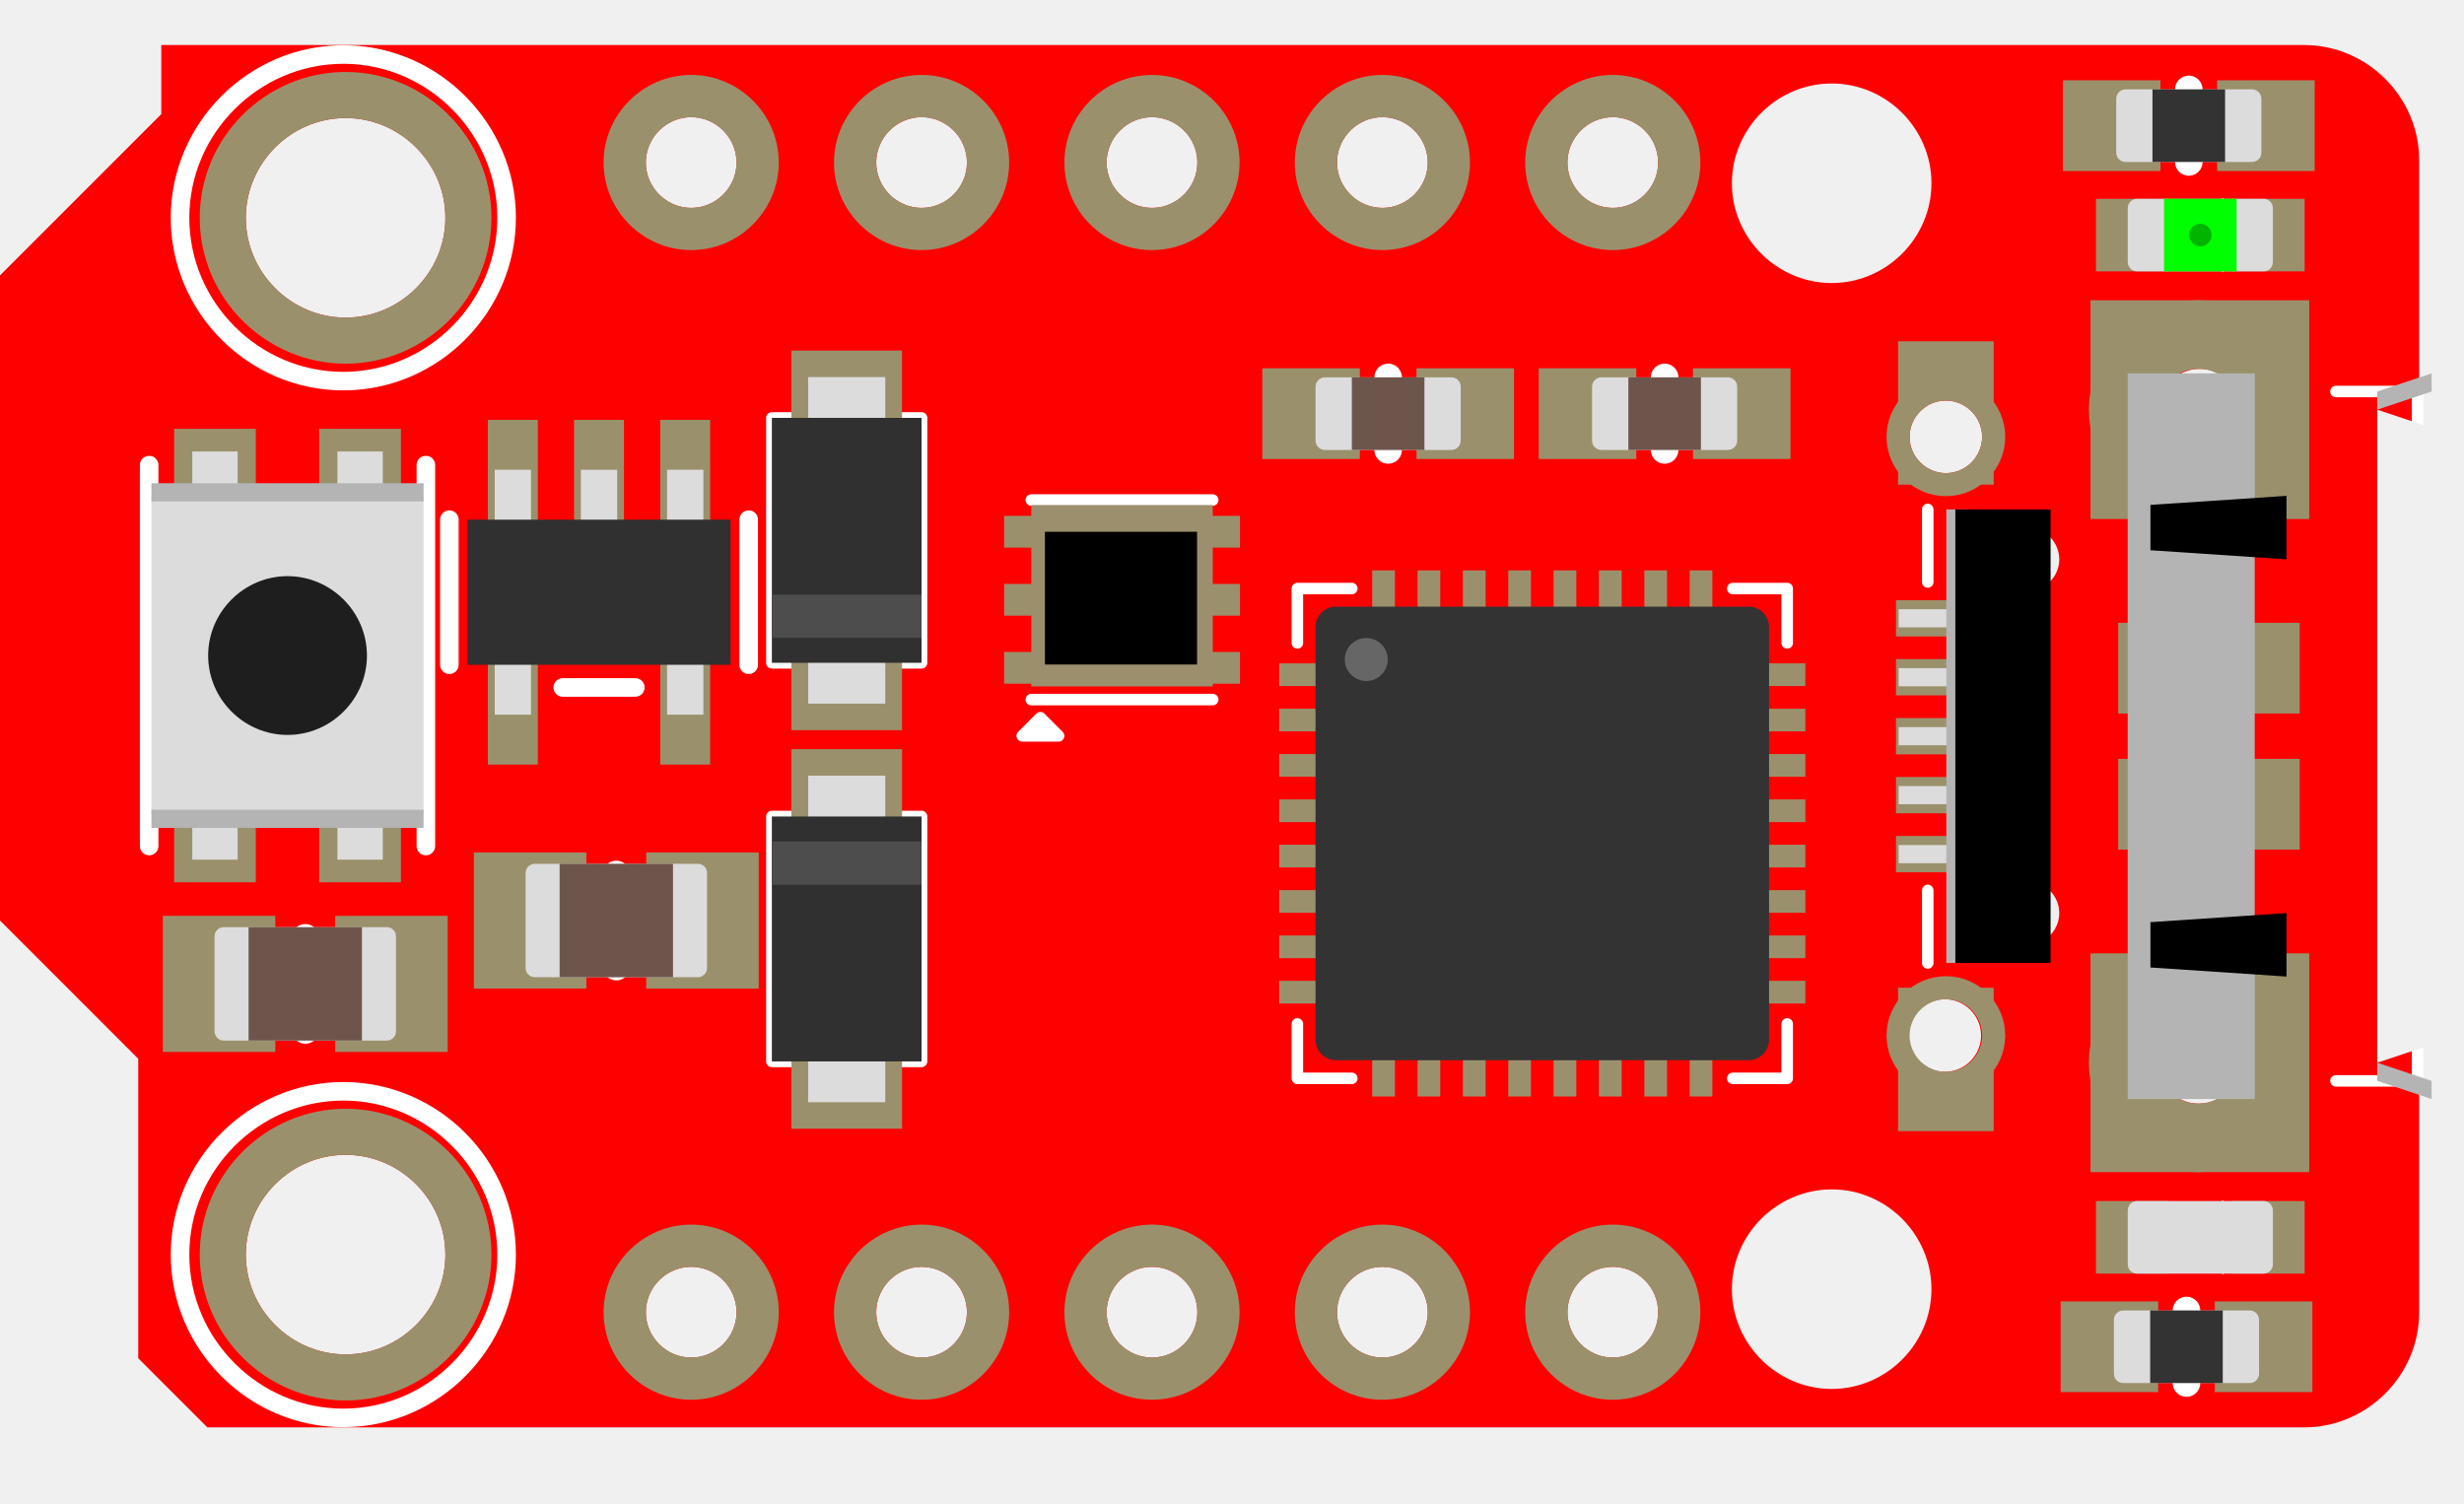
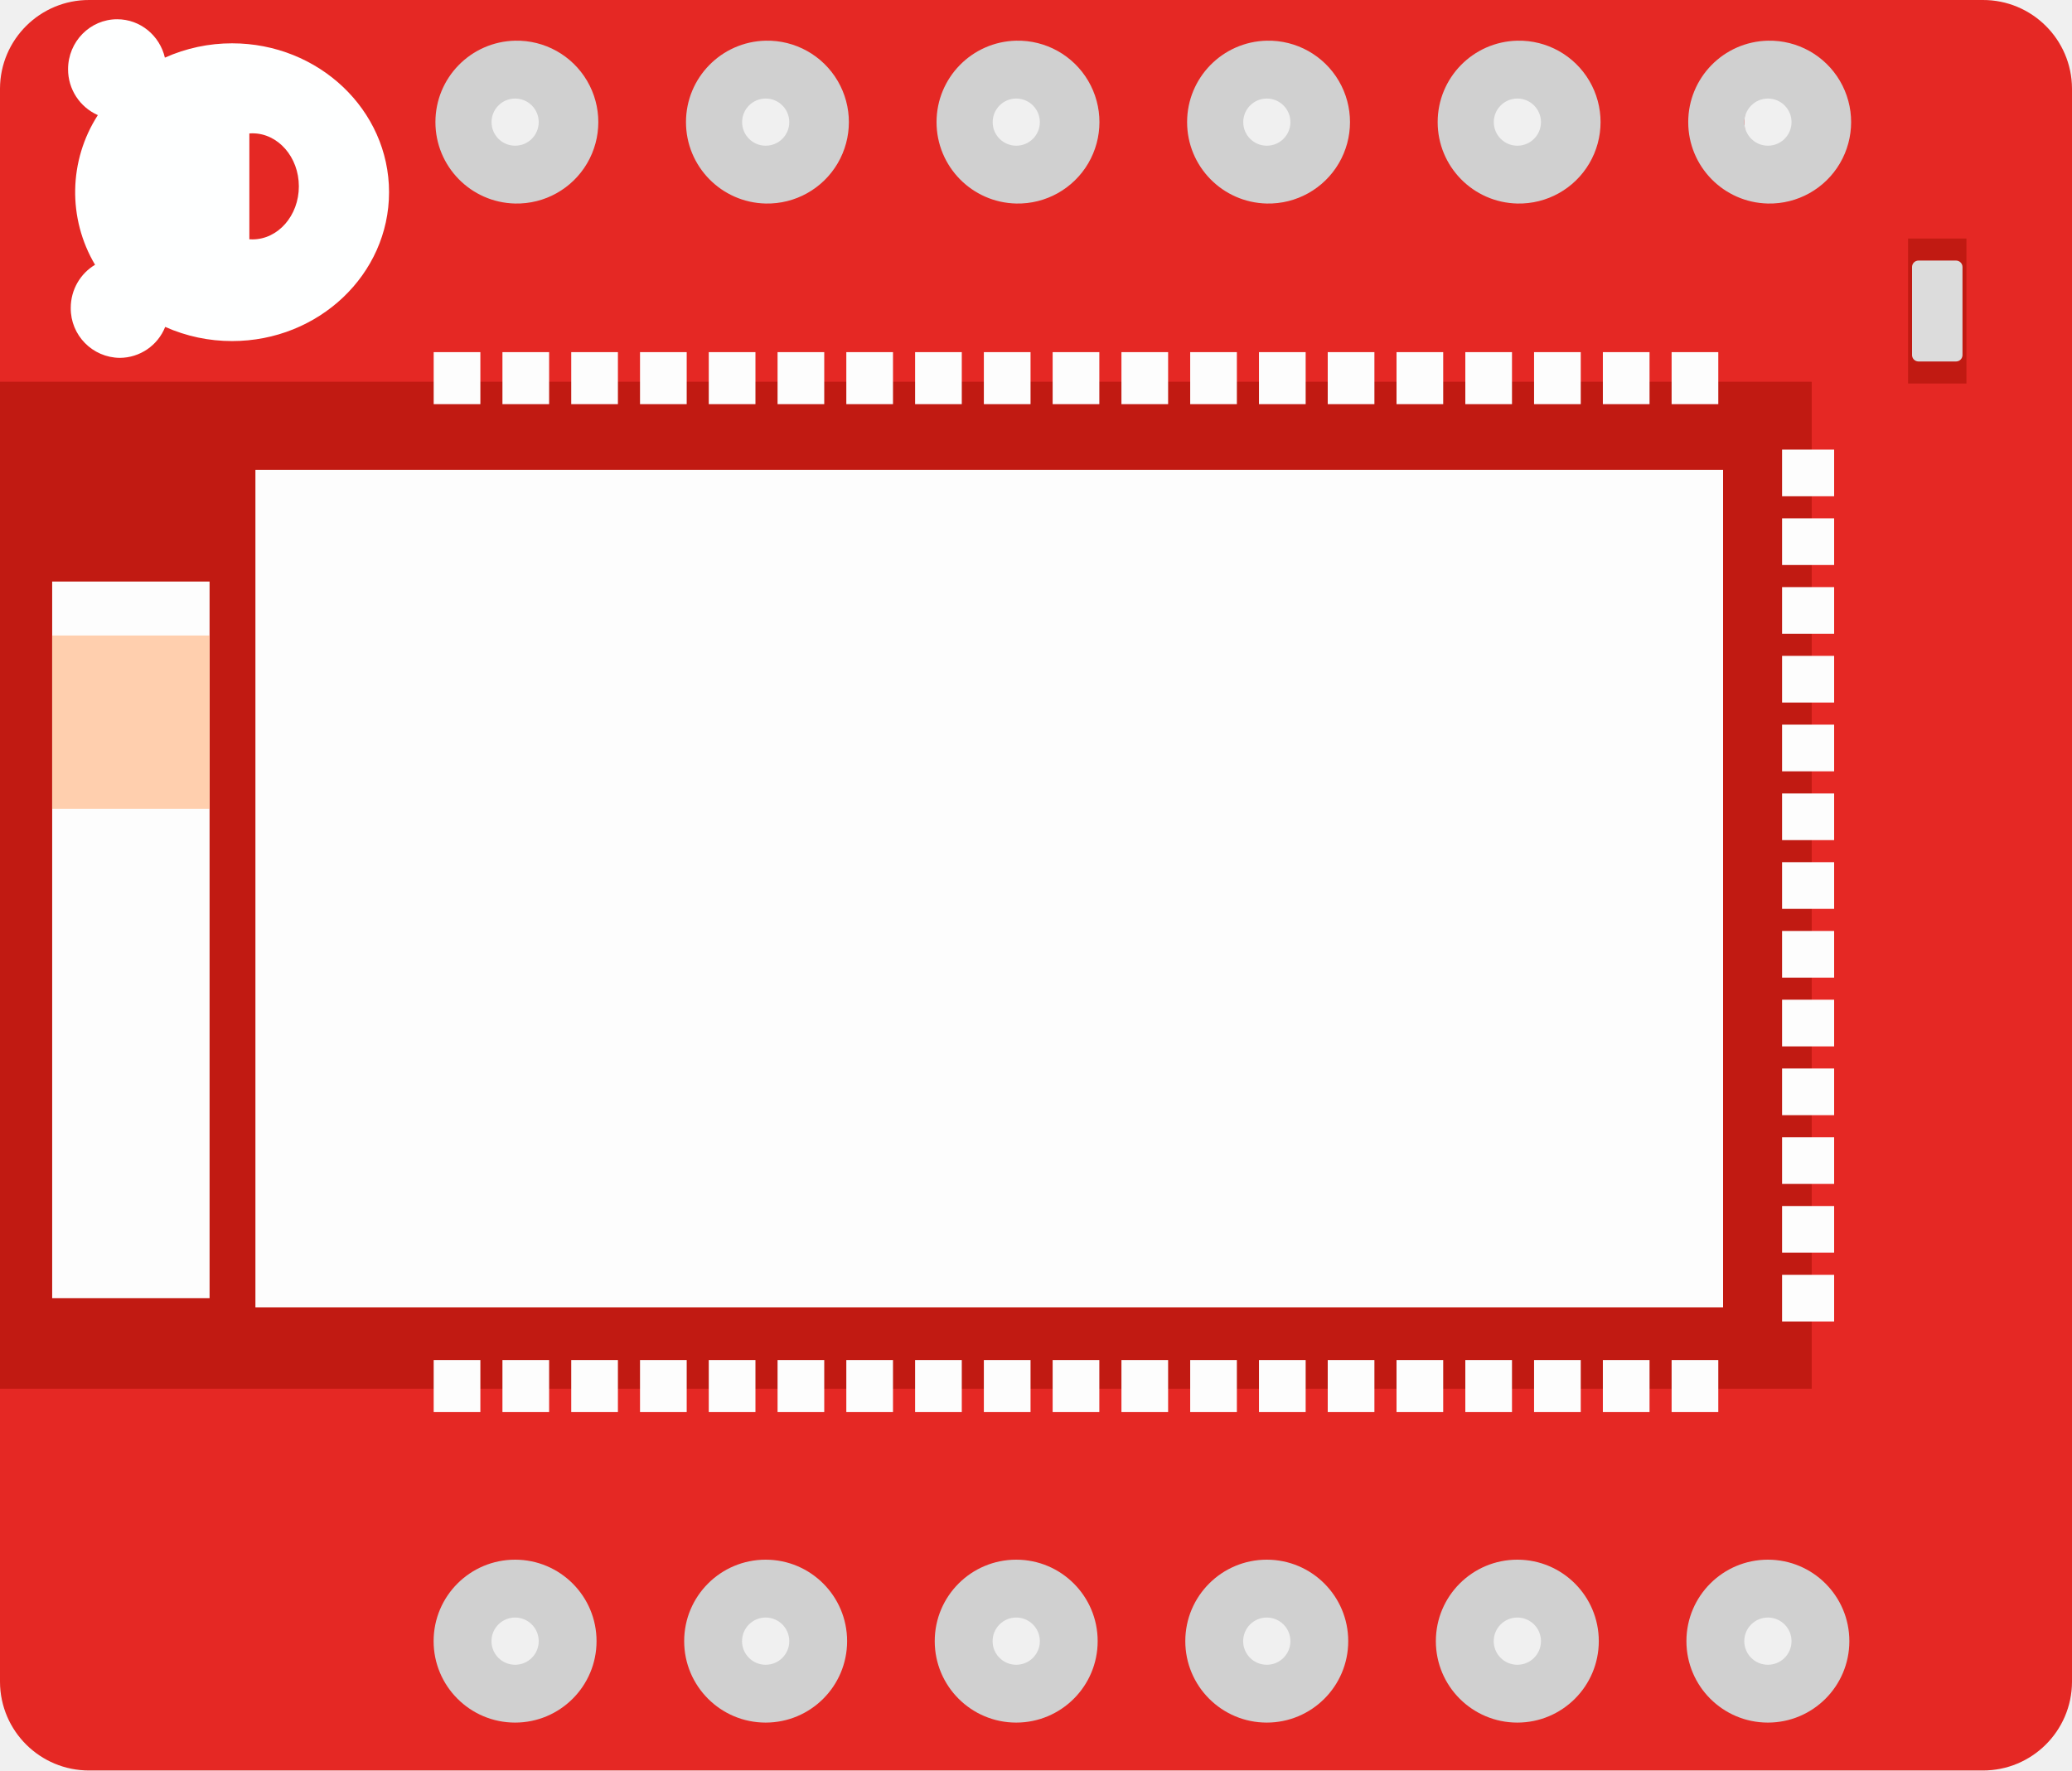
- <svg xmlns="http://www.w3.org/2000/svg" width="100%" height="100%" viewBox="0 0 77 47" version="1.1" xml:space="preserve" style="fill-rule:evenodd;clip-rule:evenodd;stroke-linecap:round;">
-   <path d="M72,44.607l-65.52,0l-2.16,-2.16l0,-9.36l-4.32,-4.32l0,-20.16l5.04,-5.04l0,-2.16l66.96,0c1.975,0 3.6,1.625 3.6,3.6l0,10.08l-1.08,1.08l0,13.68l1.08,1.08l0,10.08c0,1.975 -1.625,3.6 -3.6,3.6m-8.64,-17.065c-0.544,0 -0.992,0.448 -0.992,0.992c0,0.544 0.448,0.992 0.992,0.992c0.544,0 0.992,-0.448 0.992,-0.992c0,-0.544 -0.448,-0.992 -0.992,-0.992Zm0,-11.055c-0.544,0 -0.992,0.448 -0.992,0.992c0,0.544 0.448,0.992 0.992,0.992c0.544,0 0.992,-0.448 0.992,-0.992c0,-0.544 -0.448,-0.992 -0.992,-0.992Zm-6.12,-13.878c-1.71,0 -3.118,1.408 -3.118,3.118c0,1.71 1.408,3.118 3.118,3.118c1.71,0 3.118,-1.408 3.118,-3.118c0,-1.71 -1.408,-3.118 -3.118,-3.118Zm0,34.56c-1.71,0 -3.118,1.408 -3.118,3.118c0,1.71 1.408,3.118 3.118,3.118c1.71,0 3.118,-1.408 3.118,-3.118c0,-1.71 -1.408,-3.118 -3.118,-3.118Zm3.569,-5.942c-0.011,0 -0.022,-0.001 -0.034,-0.001c-0.622,0 -1.134,0.512 -1.134,1.134c0,0.623 0.512,1.135 1.134,1.135c0.012,0 0.023,-0.001 0.034,-0.001c0.609,-0.018 1.1,-0.524 1.1,-1.133c0,-0.61 -0.491,-1.116 -1.1,-1.134Zm0,-18.708c0,0 -0.001,0 -0.001,0c-0.622,0 -1.133,0.511 -1.133,1.133c0,0.621 0.511,1.132 1.132,1.133c0,0 0.001,0 0.001,0c0.622,0 1.133,-0.511 1.133,-1.133c0,-0.621 -0.511,-1.132 -1.132,-1.133Zm7.937,19.417c-0.012,0 -0.024,0 -0.036,0c-0.7,0 -1.276,0.576 -1.276,1.276c0,0.699 0.576,1.276 1.276,1.276c0.012,0 0.024,-0.001 0.036,-0.001c0.686,-0.019 1.24,-0.589 1.24,-1.275c0,-0.687 -0.554,-1.257 -1.24,-1.276Zm0,-20.41c-0.7,0 -1.277,0.576 -1.277,1.277c0,0.7 0.577,1.276 1.277,1.276c0.7,0 1.276,-0.576 1.276,-1.276c0,-0.701 -0.576,-1.277 -1.276,-1.277Zm-18.346,-7.865c-0.778,0 -1.418,0.64 -1.418,1.418c0,0.778 0.64,1.418 1.418,1.418c0.778,0 1.418,-0.64 1.418,-1.418c0,-0.778 -0.64,-1.418 -1.418,-1.418Zm-7.2,0c-0.778,0 -1.418,0.64 -1.418,1.418c0,0.778 0.64,1.418 1.418,1.418c0.778,0 1.418,-0.64 1.418,-1.418c0,-0.778 -0.64,-1.418 -1.418,-1.418Zm-7.2,0c-0.778,0 -1.418,0.64 -1.418,1.418c0,0.778 0.64,1.418 1.418,1.418c0.778,0 1.418,-0.64 1.418,-1.418c0,-0.778 -0.64,-1.418 -1.418,-1.418Zm-7.2,0c-0.778,0 -1.418,0.64 -1.418,1.418c0,0.778 0.64,1.418 1.418,1.418c0.778,0 1.418,-0.64 1.418,-1.418c0,-0.778 -0.64,-1.418 -1.418,-1.418Zm-7.2,0c-0.778,0 -1.418,0.64 -1.418,1.418c0,0.778 0.64,1.418 1.418,1.418c0.778,0 1.418,-0.64 1.418,-1.418c0,-0.778 -0.64,-1.418 -1.418,-1.418Zm0,35.928c-0.778,0 -1.418,0.64 -1.418,1.418c0,0.778 0.64,1.418 1.418,1.418c0.778,0 1.418,-0.64 1.418,-1.418c0,-0.778 -0.64,-1.418 -1.418,-1.418Zm7.2,0c-0.778,0 -1.418,0.64 -1.418,1.418c0,0.778 0.64,1.418 1.418,1.418c0.778,0 1.418,-0.64 1.418,-1.418c0,-0.778 -0.64,-1.418 -1.418,-1.418Zm7.2,0c-0.778,0 -1.418,0.64 -1.418,1.418c0,0.778 0.64,1.418 1.418,1.418c0.778,0 1.418,-0.64 1.418,-1.418c0,-0.778 -0.64,-1.418 -1.418,-1.418Zm7.2,0c-0.778,0 -1.418,0.64 -1.418,1.418c0,0.778 0.64,1.418 1.418,1.418c0.778,0 1.418,-0.64 1.418,-1.418c0,-0.778 -0.64,-1.418 -1.418,-1.418Zm7.2,0c-0.778,0 -1.418,0.64 -1.418,1.418c0,0.778 0.64,1.418 1.418,1.418c0.778,0 1.418,-0.64 1.418,-1.418c0,-0.778 -0.64,-1.418 -1.418,-1.418Zm-39.6,-35.9c-1.71,0 -3.118,1.408 -3.118,3.118c0,1.71 1.408,3.118 3.118,3.118c1.71,0 3.118,-1.408 3.118,-3.118c0,-1.71 -1.408,-3.118 -3.118,-3.118Zm0,32.4c-1.71,0 -3.118,1.408 -3.118,3.118c0,1.71 1.408,3.118 3.118,3.118c1.71,0 3.118,-1.408 3.118,-3.118c0,-1.71 -1.408,-3.118 -3.118,-3.118Z" style="fill:#f00;fill-rule:nonzero;" />
-   <path d="M19.26,30.207l0,-2.88m24.12,-13.266l0,-2.268m8.64,0l0,2.268m-42.48,18.126l0,-2.88" style="fill:none;stroke:#fff;stroke-width:0.86px;" />
-   <path d="M60.242,30.093l0,-2.267m0,-9.638l0,-2.268m12.756,17.858l2.551,0m0,0l0,-21.543m0,0l-2.551,0" style="fill:none;stroke:#fff;stroke-width:0.36px;" />
-   <path d="M26.46,27.925l1.134,2.835m0,0l-2.268,0m0,0l1.134,-2.835" style="fill:none;stroke:#fff;stroke-width:0.43px;" />
-   <path d="M28.798,25.516l0,7.654m0,0l-4.677,0m0,0l0,-7.654m0,0l4.677,0" style="fill:none;stroke:#fff;stroke-width:0.36px;" />
-   <path d="M26.46,18.304l-1.134,-2.835m0,0l2.268,0m0,0l-1.134,2.835" style="fill:none;stroke:#fff;stroke-width:0.43px;" />
-   <path d="M24.121,20.714l0,-7.654m0,0l4.677,0m0,0l0,7.654m0,0l-4.677,0m18.123,-2.322l-1.701,0m0,0l0,1.7m13.606,-1.7l1.701,0m0,0l0,1.7m-15.307,11.906l0,1.701m0,0l1.701,0m13.606,-1.701l0,1.701m0,0l-1.701,0" style="fill:none;stroke:#fff;stroke-width:0.36px;" />
-   <path d="M68.364,38.667l0.9,-0.72l0,1.44l-0.9,-0.72Zm0.828,0.662l0,-1.325l0,1.325Z" style="fill:none;stroke:#fff;stroke-width:0.43px;" />
-   <rect x="68.004" y="37.587" width="0.36" height="2.16" style="fill:#fff;fill-rule:nonzero;" />
-   <path d="M37.898,21.862l-5.669,0m5.669,-6.236l-5.669,0m-0.283,7.37l0.85,0m0,0l0.284,0m0,0l-0.567,-0.567m0,0l-0.567,0.567m0,0l0.283,0m0,0l0.284,-0.283" style="fill:none;stroke:#fff;stroke-width:0.36px;" />
-   <path d="M68.364,7.347l0.9,-0.72l0,1.44l-0.9,-0.72Zm0.828,0.662l0,-1.325l0,1.325Z" style="fill:none;stroke:#fff;stroke-width:0.43px;" />
-   <rect x="68.004" y="6.267" width="0.36" height="2.16" style="fill:#fff;fill-rule:nonzero;" />
-   <path d="M13.309,14.534l0,11.905m-8.648,0l0,-11.905" style="fill:none;stroke:#fff;stroke-width:0.58px;" />
-   <path d="M68.328,43.221l0,-2.268m0.072,-35.892l0,-2.268" style="fill:none;stroke:#fff;stroke-width:0.86px;" />
-   <path d="M10.8,11.909c-0.024,0 -0.048,0.001 -0.071,0.001c-2.8,0 -5.103,-2.304 -5.103,-5.103c0,-2.8 2.303,-5.103 5.103,-5.103c0.023,0 0.047,0 0.071,0c2.772,0.039 5.032,2.33 5.032,5.102c0,2.773 -2.26,5.064 -5.032,5.103Zm0,32.4c-0.024,0 -0.048,0.001 -0.071,0.001c-2.8,0 -5.103,-2.304 -5.103,-5.103c0,-2.8 2.303,-5.103 5.103,-5.103c0.023,0 0.047,0 0.071,0c2.772,0.039 5.032,2.33 5.032,5.103c0,2.772 -2.26,5.063 -5.032,5.102Z" style="fill:none;stroke:#fff;stroke-width:0.58px;stroke-linecap:butt;" />
-   <path d="M23.397,20.774l0,-4.535m-9.354,4.535l0,-4.535m5.811,5.244l-2.268,0" style="fill:none;stroke:#fff;stroke-width:0.58px;" />
-   <path d="M23.71,30.893l-3.515,0l0,-4.252l3.515,0l0,4.252Zm-5.386,-0.001l-3.515,0l0,-4.252l3.515,0l0,4.252Zm28.989,-16.548l-3.047,0l0,-2.835l3.047,0l0,2.835Zm-4.819,0l-3.047,0l0,-2.835l3.047,0l0,2.835Zm5.593,-2.835l3.047,0l0,2.835l-3.047,0l0,-2.835Zm4.819,0l3.047,0l0,2.835l-3.047,0l0,-2.835Zm-38.916,21.364l-3.515,0l0,-4.252l3.515,0l0,4.252Zm-5.386,-0.001l-3.515,0l0,-4.252l3.515,0l0,4.252Zm63.26,-6.322l-5.67,0l0,-2.835l5.67,0l0,2.835Zm0,-4.252l-5.67,0l0,-2.835l5.67,0l0,2.835Zm-12.614,1.276l0,-1.134l3.826,0l0,1.134l-3.826,0Zm0,1.842l0,-1.134l3.826,0l0,1.134l-3.826,0Zm0,-5.527l0,-1.134l3.826,0l0,1.134l-3.826,0Zm0,1.842l0,-1.134l3.826,0l0,1.134l-3.826,0Z" style="fill:#9a916c;fill-rule:nonzero;" />
-   <path d="M60.809,33.855c-0.82,0 -1.494,-0.674 -1.494,-1.494c0,-0.82 0.674,-1.494 1.494,-1.494c0.82,0 1.494,0.674 1.494,1.494c0,0.82 -0.674,1.494 -1.494,1.494Z" style="fill:none;stroke:#9a916c;stroke-width:0.72px;stroke-linecap:butt;" />
-   <path d="M62.302,30.867l0,4.482l-2.987,0l0,-4.482l2.987,0m-1.493,0c-0.82,0 -1.494,0.674 -1.494,1.494c0,0.82 0.674,1.494 1.494,1.494c0.82,0 1.494,-0.674 1.494,-1.494c0,-0.82 -0.674,-1.494 -1.494,-1.494Z" style="fill:#9a916c;fill-rule:nonzero;" />
-   <path d="M60.809,15.146c-0.82,0 -1.494,-0.674 -1.494,-1.494c0,-0.82 0.674,-1.494 1.494,-1.494c0.82,0 1.494,0.674 1.494,1.494c0,0.82 -0.674,1.494 -1.494,1.494Z" style="fill:none;stroke:#9a916c;stroke-width:0.72px;stroke-linecap:butt;" />
-   <path d="M62.302,10.665l0,4.481l-2.987,0l0,-4.481l2.987,0m-1.493,1.494c0,0 0,0 -0.001,0c-0.819,0 -1.493,0.674 -1.493,1.493c0,0.82 0.674,1.494 1.493,1.494c0,0 0,0 0,0c0.82,0 1.494,-0.674 1.494,-1.494c0,-0.819 -0.674,-1.493 -1.493,-1.493Z" style="fill:#9a916c;fill-rule:nonzero;" />
-   <path d="M68.746,35.559c-0.016,0 -0.032,0.001 -0.048,0.001c-1.289,0 -2.348,-1.06 -2.348,-2.348c0,-1.289 1.059,-2.348 2.348,-2.348c0.016,0 0.032,0 0.048,0c1.27,0.026 2.3,1.078 2.3,2.348c0,1.269 -1.03,2.321 -2.3,2.347Z" style="fill:none;stroke:#9a916c;stroke-width:2.14px;stroke-linecap:butt;" />
-   <path d="M71.093,30.864l0,4.695l-4.695,0l0,-4.695l4.695,0Zm-2.347,-15.714c-0.016,0 -0.032,0.001 -0.048,0.001c-1.289,0 -2.348,-1.06 -2.348,-2.348c0,-1.289 1.059,-2.348 2.348,-2.348c0.016,0 0.032,0 0.048,0c1.27,0.026 2.3,1.078 2.3,2.348c0,1.269 -1.03,2.321 -2.3,2.347Z" style="fill:none;stroke:#9a916c;stroke-width:2.14px;stroke-linecap:butt;" />
-   <rect x="66.398" y="10.454" width="4.695" height="4.696" style="fill:none;stroke:#9a916c;stroke-width:2.14px;stroke-linecap:butt;" />
-   <path d="M59.25,27.259l0,-1.134l3.826,0l0,1.134l-3.826,0Zm-31.061,5.436l0,2.579l-3.458,0l0,-2.579l3.458,0Zm0,-9.284l0,2.58l-3.458,0l0,-2.58l3.458,0Zm-3.459,-9.876l0,-2.58l3.458,0l0,2.58l-3.458,0Zm0,9.283l0,-2.579l3.458,0l0,2.579l-3.458,0Zm15.246,-1.379l0,-0.709l2.268,0l0,0.709l-2.268,0Zm0,1.417l0,-0.709l2.268,0l0,0.709l-2.268,0Zm0,1.417l0,-0.708l2.268,0l0,0.708l-2.268,0Zm0,1.418l0,-0.709l2.268,0l0,0.709l-2.268,0Zm0,1.417l0,-0.709l2.268,0l0,0.709l-2.268,0Zm0,1.418l0,-0.709l2.268,0l0,0.709l-2.268,0Zm0,1.417l0,-0.709l2.268,0l0,0.709l-2.268,0Zm0,1.417l0,-0.709l2.268,0l0,0.709l-2.268,0Zm3.614,2.906l-0.708,0l0,-2.268l0.708,0l0,2.268Zm1.418,0l-0.709,0l0,-2.268l0.709,0l0,2.268Zm1.417,0l-0.709,0l0,-2.268l0.709,0l0,2.268Zm1.417,0l-0.708,0l0,-2.268l0.708,0l0,2.268Zm1.418,0l-0.709,0l0,-2.268l0.709,0l0,2.268Zm1.417,0l-0.709,0l0,-2.268l0.709,0l0,2.268Zm1.417,0l-0.708,0l0,-2.268l0.708,0l0,2.268Zm1.417,0l-0.708,0l0,-2.268l0.708,0l0,2.268Zm2.906,-3.615l0,0.709l-2.268,0l0,-0.709l2.268,0Zm0,-1.417l0,0.709l-2.268,0l0,-0.709l2.268,0Zm0,-1.417l0,0.708l-2.268,0l0,-0.708l2.268,0Zm0,-1.418l0,0.709l-2.268,0l0,-0.709l2.268,0Zm0,-1.417l0,0.709l-2.268,0l0,-0.709l2.268,0Zm0,-1.417l0,0.709l-2.268,0l0,-0.709l2.268,0Zm0,-1.417l0,0.708l-2.268,0l0,-0.708l2.268,0Zm0,-1.418l0,0.709l-2.268,0l0,-0.709l2.268,0Zm-3.614,-2.905l0.708,0l0,2.267l-0.708,0l0,-2.267Zm-1.417,0l0.708,0l0,2.267l-0.708,0l0,-2.267Zm-1.418,0l0.709,0l0,2.267l-0.709,0l0,-2.267Zm-1.417,0l0.709,0l0,2.267l-0.709,0l0,-2.267Zm-1.417,0l0.708,0l0,2.267l-0.708,0l0,-2.267Zm-1.418,0l0.709,0l0,2.267l-0.709,0l0,-2.267Zm-1.417,0l0.709,0l0,2.267l-0.709,0l0,-2.267Zm-1.417,0l0.708,0l0,2.267l-0.708,0l0,-2.267Z" style="fill:#9a916c;fill-rule:nonzero;" />
-   <path d="M43.236,21.581c0,-0.274 0.222,-0.496 0.496,-0.496l8.929,0c0.274,0 0.496,0.222 0.496,0.496l0,8.929c0,0.272 -0.224,0.496 -0.496,0.496l-8.929,0c-0.272,0 -0.496,-0.224 -0.496,-0.496l0,-8.929Z" style="fill:#9a916c;" />
-   <path d="M50.4,7.155c0,0 0,0 -0.001,0c-1.139,0 -2.076,-0.937 -2.076,-2.076c0,-1.139 0.937,-2.077 2.076,-2.077c0,0 0,0 0,0c1.14,0 2.077,0.937 2.077,2.077c0,1.138 -0.937,2.076 -2.076,2.076Zm-7.2,0c0,0 0,0 -0.001,0c-1.139,0 -2.076,-0.937 -2.076,-2.076c0,-1.139 0.937,-2.077 2.076,-2.077c0,0 0,0 0,0c1.14,0 2.077,0.937 2.077,2.077c0,1.138 -0.937,2.076 -2.076,2.076Zm-7.2,0c0,0 0,0 -0.001,0c-1.139,0 -2.076,-0.937 -2.076,-2.076c0,-1.139 0.937,-2.077 2.076,-2.077c0,0 0,0 0,0c1.14,0 2.077,0.937 2.077,2.077c0,1.138 -0.937,2.076 -2.076,2.076Zm-7.2,0c0,0 0,0 -0.001,0c-1.139,0 -2.076,-0.937 -2.076,-2.076c0,-1.139 0.937,-2.077 2.076,-2.077c0,0 0,0 0,0c1.14,0 2.077,0.937 2.077,2.077c0,1.138 -0.937,2.076 -2.076,2.076Zm-7.2,0c0,0 0,0 -0.001,0c-1.139,0 -2.076,-0.937 -2.076,-2.076c0,-1.139 0.937,-2.077 2.076,-2.077c0,0 0,0 0,0c1.14,0 2.077,0.937 2.077,2.077c0,1.138 -0.937,2.076 -2.076,2.076Zm0,35.928c0,0 0,0 -0.001,0c-1.139,0 -2.076,-0.937 -2.076,-2.076c0,-1.139 0.937,-2.077 2.076,-2.077c0,0 0,0 0,0c1.14,0 2.077,0.937 2.077,2.077c0,1.138 -0.937,2.076 -2.076,2.076Zm7.2,0c0,0 0,0 -0.001,0c-1.139,0 -2.076,-0.937 -2.076,-2.076c0,-1.139 0.937,-2.077 2.076,-2.077c0,0 0,0 0,0c1.14,0 2.077,0.937 2.077,2.077c0,1.138 -0.937,2.076 -2.076,2.076Zm7.2,0c0,0 0,0 -0.001,0c-1.139,0 -2.076,-0.937 -2.076,-2.076c0,-1.139 0.937,-2.077 2.076,-2.077c0,0 0,0 0,0c1.14,0 2.077,0.937 2.077,2.077c0,1.138 -0.937,2.076 -2.076,2.076Zm7.2,0c0,0 0,0 -0.001,0c-1.139,0 -2.076,-0.937 -2.076,-2.076c0,-1.139 0.937,-2.077 2.076,-2.077c0,0 0,0 0,0c1.14,0 2.077,0.937 2.077,2.077c0,1.138 -0.937,2.076 -2.076,2.076Zm7.2,0c0,0 0,0 -0.001,0c-1.139,0 -2.076,-0.937 -2.076,-2.076c0,-1.139 0.937,-2.077 2.076,-2.077c0,0 0,0 0,0c1.14,0 2.077,0.937 2.077,2.077c0,1.138 -0.937,2.076 -2.076,2.076Z" style="fill:none;stroke:#9a916c;stroke-width:1.32px;stroke-linecap:butt;" />
-   <path d="M69.752,39.801l0,-2.268l2.268,0l0,2.268l-2.268,0Zm-4.252,0l0,-2.268l2.268,0l0,2.268l-2.268,0Zm-32.137,-18.435l-1.984,0l0,-0.992l1.984,0l0,0.992Zm0,-2.126l-1.984,0l0,-0.992l1.984,0l0,0.992Zm0,-2.126l-1.984,0l0,-0.992l1.984,0l0,0.992Zm5.386,0l-1.984,0l0,-0.992l1.984,0l0,0.992Zm0,2.126l-1.984,0l0,-0.992l1.984,0l0,0.992Zm0,2.126l-1.984,0l0,-0.992l1.984,0l0,0.992Zm31.003,-12.885l0,-2.268l2.268,0l0,2.268l-2.268,0Zm-4.252,0l0,-2.268l2.268,0l0,2.268l-2.268,0Zm-52.971,16.541l0,2.551l-2.552,0l0,-2.551l2.552,0Zm0,-11.622l0,2.551l-2.552,0l0,-2.551l2.552,0Zm-4.536,11.622l0,2.551l-2.551,0l0,-2.551l2.551,0Zm0,-11.622l0,2.551l-2.551,0l0,-2.551l2.551,0Zm64.268,30.104l-3.047,0l0,-2.835l3.047,0l0,2.835Zm-4.819,0l-3.047,0l0,-2.835l3.047,0l0,2.835Zm4.891,-38.16l-3.047,0l0,-2.835l3.047,0l0,2.835Zm-4.819,0l-3.047,0l0,-2.835l3.047,0l0,2.835Z" style="fill:#9a916c;fill-rule:nonzero;" />
-   <path d="M8.654,18.169c0.775,0 1.403,0.629 1.403,1.404l0,0.028c0,0.775 -0.628,1.403 -1.403,1.403l-0.028,0c-0.77,0 -1.403,-0.633 -1.404,-1.403l0,-0.028c0,-0.775 0.629,-1.404 1.404,-1.404l0.028,0Z" style="fill:#9a916c;" />
-   <path d="M10.8,10.645c-2.105,0 -3.838,-1.733 -3.838,-3.838c0,-2.105 1.733,-3.838 3.838,-3.838c2.105,0 3.838,1.733 3.838,3.838c0,2.105 -1.733,3.838 -3.838,3.838Zm0,32.4c-2.105,0 -3.838,-1.733 -3.838,-3.838c0,-2.105 1.733,-3.838 3.838,-3.838c2.105,0 3.838,1.733 3.838,3.838c0,2.105 -1.733,3.838 -3.838,3.838Z" style="fill:none;stroke:#9a916c;stroke-width:1.44px;stroke-linecap:butt;" />
-   <path d="M22.192,16.522l-1.559,0l0,-3.401l1.559,0l0,3.401Zm-2.693,0l-1.559,0l0,-3.401l1.559,0l0,3.401Zm-2.693,0l-1.559,0l0,-3.401l1.559,0l0,3.401Zm0,7.371l-1.559,0l0,-3.402l1.559,0l0,3.402Zm5.386,0l-1.559,0l0,-3.402l1.559,0l0,3.402Z" style="fill:#9a916c;fill-rule:nonzero;" />
-   <path d="M16.708,26.995l5.103,0c0.156,0 0.283,0.127 0.283,0.283l0,2.977c0,0.155 -0.128,0.283 -0.283,0.283l-5.102,0c-0.155,0 -0.283,-0.128 -0.283,-0.283l0,-2.977c0,0 0,-0.001 0,-0.001c0,-0.155 0.127,-0.282 0.282,-0.282c0,0 0,0 0,0Z" style="fill:#dcdcdc;fill-rule:nonzero;" />
-   <rect x="17.488" y="26.995" width="3.543" height="3.543" style="fill:#6e554b;fill-rule:nonzero;" />
-   <path d="M41.402,11.793l3.955,0c0.16,0 0.29,0.13 0.29,0.291l0,1.687c0,0.16 -0.13,0.29 -0.29,0.29l-3.955,0c-0.159,0 -0.29,-0.131 -0.29,-0.29l0,-1.687c0,0 0,-0.001 0,-0.001c0,-0.159 0.131,-0.29 0.29,-0.29c0,0 0,0 0,0Z" style="fill:#dcdcdc;fill-rule:nonzero;" />
-   <rect x="42.245" y="11.793" width="2.268" height="2.268" style="fill:#6e554b;fill-rule:nonzero;" />
-   <path d="M53.997,14.061l-3.955,0c0,0 0,0 0,0c-0.159,0 -0.29,-0.131 -0.29,-0.29c0,0 0,-0.001 0,-0.001l0,-1.687c0,-0.16 0.13,-0.29 0.29,-0.29l3.955,0c0.16,0 0.29,0.13 0.29,0.29l0,1.687c0,0 0,0.001 0,0.001c0,0.159 -0.131,0.29 -0.29,0.29c0,0 0,0 0,0Z" style="fill:#dcdcdc;fill-rule:nonzero;" />
-   <rect x="50.886" y="11.793" width="2.268" height="2.268" style="fill:#6e554b;fill-rule:nonzero;" />
-   <path d="M6.988,28.975l5.103,0c0.156,0 0.283,0.127 0.283,0.283l0,2.977c0,0.155 -0.128,0.283 -0.283,0.283l-5.102,0c-0.155,0 -0.283,-0.128 -0.283,-0.283l0,-2.977c0,0 0,-0.001 0,-0.001c0,-0.155 0.127,-0.282 0.282,-0.282c0,0 0,0 0,0Z" style="fill:#dcdcdc;fill-rule:nonzero;" />
-   <rect x="7.768" y="28.975" width="3.543" height="3.543" style="fill:#6e554b;fill-rule:nonzero;" />
-   <rect x="66.491" y="11.668" width="3.969" height="22.677" style="fill:#b4b4b4;fill-rule:nonzero;" />
-   <path d="M59.334,23.29l0,-0.567l3.402,0l0,0.567l-3.402,0Zm0,-1.843l0,-0.567l3.402,0l0,0.567l-3.402,0Zm0,-1.842l0,-0.567l3.402,0l0,0.567l-3.402,0Zm0,5.527l0,-0.567l3.402,0l0,0.567l-3.402,0Zm0,1.843l0,-0.567l3.402,0l0,0.567l-3.402,0Z" style="fill:#dcdcdc;fill-rule:nonzero;" />
-   <rect x="60.823" y="15.92" width="0.709" height="14.173" style="fill:#b4b4b4;fill-rule:nonzero;" />
-   <rect x="61.105" y="15.92" width="2.976" height="14.173" style="fill-rule:nonzero;" />
-   <path d="M67.201,30.235l0,-1.417l4.252,-0.284l0,1.984l-4.252,-0.283Zm0,-13.039l0,-1.418l4.252,-0.283l0,1.984l-4.252,-0.283Z" style="fill-rule:nonzero;" />
-   <path d="M74.287,33.211l0,-20.409l1.701,0.567l-0.001,19.275l-1.7,0.567Z" style="fill:#f0f0f0;fill-rule:nonzero;" />
-   <path d="M74.287,33.778l0,-0.567l1.7,0.567l0,0.567l-1.7,-0.567Zm0,-20.976l0,-0.567l1.701,-0.567l0,0.567l-1.701,0.567Z" style="fill:#b4b4b4;fill-rule:nonzero;" />
-   <rect x="25.255" y="24.24" width="2.409" height="10.205" style="fill:#dcdcdc;fill-rule:nonzero;" />
-   <rect x="24.121" y="25.516" width="4.677" height="7.654" style="fill:#303030;fill-rule:nonzero;" />
-   <rect x="24.124" y="26.296" width="4.667" height="1.352" style="fill:#4d4d4d;fill-rule:nonzero;" />
-   <rect x="25.255" y="11.784" width="2.409" height="10.205" style="fill:#dcdcdc;fill-rule:nonzero;" />
-   <rect x="24.121" y="13.059" width="4.677" height="7.654" style="fill:#303030;fill-rule:nonzero;" />
-   <rect x="24.128" y="18.582" width="4.667" height="1.352" style="fill:#4d4d4d;fill-rule:nonzero;" />
-   <path d="M41.11,19.596c0,-0.352 0.286,-0.637 0.638,-0.637l12.897,0c0.353,0 0.638,0.285 0.638,0.637l0,12.898c0,0.35 -0.288,0.638 -0.638,0.638l-12.897,0c-0.35,0 -0.638,-0.288 -0.638,-0.638l0,-12.898Z" style="fill:#333;" />
-   <path d="M43.368,20.61c0,0.369 -0.303,0.672 -0.672,0.672c-0.369,0 -0.672,-0.303 -0.672,-0.672c0,-0.369 0.303,-0.672 0.672,-0.672c0.369,0 0.672,0.303 0.672,0.672Z" style="fill:#666;" />
-   <path d="M66.782,37.533l3.955,0c0.16,0 0.29,0.13 0.29,0.29l0,1.688c0,0.16 -0.13,0.29 -0.29,0.29l-3.955,0c-0.159,0 -0.29,-0.131 -0.29,-0.29l0,-1.687c0,0 0,-0.001 0,-0.001c0,-0.159 0.131,-0.29 0.29,-0.29c0,0 0,0 0,0Z" style="fill:#dcdcdc;fill-rule:nonzero;" />
-   <rect x="32.229" y="15.782" width="5.669" height="5.669" style="fill:#9c8f6d;fill-rule:nonzero;" />
-   <rect x="32.654" y="16.619" width="4.754" height="4.147" style="fill-rule:nonzero;" />
-   <path d="M66.782,6.213l3.955,0c0.16,0 0.29,0.13 0.29,0.29l0,1.688c0,0.16 -0.13,0.29 -0.29,0.29l-3.955,0c-0.159,0 -0.29,-0.131 -0.29,-0.29l0,-1.687c0,0 0,-0.001 0,-0.001c0,-0.159 0.131,-0.29 0.29,-0.29c0,0 0,0 0,0Z" style="fill:#dcdcdc;fill-rule:nonzero;" />
-   <rect x="67.626" y="6.213" width="2.268" height="2.268" style="fill:#0f0;fill-rule:nonzero;" />
-   <path d="M68.76,6.993c0,0 0,0 0.001,0c0.193,0 0.353,0.16 0.353,0.353c0,0.194 -0.159,0.354 -0.353,0.354c0,0 0,0 0,0c-0.194,0 -0.354,-0.16 -0.354,-0.354c0,-0.193 0.159,-0.353 0.353,-0.353Z" style="fill:#00b400;" />
-   <path d="M11.962,25.448l1.275,0l0,-9.922l-1.275,0l0,-1.417l-1.417,0l0,1.417l-3.119,0l0,-1.417l-1.417,0l0,1.417l-1.276,0l0,9.922l1.276,0l0,1.417l1.417,0l0,-1.417l3.119,0l0,1.417l1.417,0l0,-1.417Z" style="fill:#dcdcdc;fill-rule:nonzero;" />
-   <path d="M8.985,22.967c-1.361,-0.001 -2.48,-1.12 -2.48,-2.481c0,-1.361 1.12,-2.481 2.481,-2.481c0,0 0.001,0 0.001,0c1.361,0.001 2.48,1.12 2.48,2.481c0,1.361 -1.12,2.481 -2.481,2.481c0,0 -0.001,0 -0.001,0Z" style="fill:#1e1e1e;" />
-   <path d="M13.237,15.101l0,0.567l-8.504,0l0,-0.567l8.504,0Zm0,10.205l0,0.567l-8.504,0l0,-0.567l8.504,0Z" style="fill:#b4b4b4;fill-rule:nonzero;" />
-   <path d="M66.35,40.953l3.955,0c0.16,0 0.29,0.13 0.29,0.291l0,1.687c0,0.16 -0.13,0.29 -0.29,0.29l-3.955,0c-0.159,0 -0.29,-0.131 -0.29,-0.29l0,-1.687c0,0 0,-0.001 0,-0.001c0,-0.159 0.131,-0.29 0.29,-0.29c0,0 0,0 0,0Z" style="fill:#dcdcdc;fill-rule:nonzero;" />
-   <rect x="67.193" y="40.953" width="2.268" height="2.268" style="fill:#333;fill-rule:nonzero;" />
-   <path d="M66.422,2.793l3.955,0c0.16,0 0.29,0.13 0.29,0.291l0,1.687c0,0.16 -0.13,0.29 -0.29,0.29l-3.955,0c-0.159,0 -0.29,-0.131 -0.29,-0.29l0,-1.687c0,0 0,-0.001 0,-0.001c0,-0.159 0.131,-0.29 0.29,-0.29c0,0 0,0 0,0Z" style="fill:#dcdcdc;fill-rule:nonzero;" />
-   <rect x="67.265" y="2.793" width="2.268" height="2.268" style="fill:#333;fill-rule:nonzero;" />
-   <path d="M21.98,22.334l-1.134,0l0,-7.654l1.134,0l0,7.654Zm-5.386,0l-1.134,0l0,-7.654l1.134,0l0,7.654Zm2.693,-4.535l-1.134,0l0,-3.118l1.134,0l0,3.118Z" style="fill:#dcdcdc;fill-rule:nonzero;" />
-   <rect x="14.61" y="16.24" width="8.22" height="4.535" style="fill:#303030;fill-rule:nonzero;" />
+ <svg xmlns="http://www.w3.org/2000/svg" viewBox="0 0 55 47" fill-rule="evenodd" clip-rule="evenodd" stroke-linejoin="round" stroke-miterlimit="1.414">
+   <path d="M52.63 0A2.361 2.361 0 0 1 55 2.35v42.3A2.361 2.361 0 0 1 52.63 47H2.37A2.361 2.361 0 0 1 0 44.65V2.35A2.361 2.361 0 0 1 2.37 0h50.26zM40.608 42.321c.665 0 1.205.553 1.205 1.234 0 .681-.54 1.234-1.205 1.234-.666 0-1.206-.553-1.206-1.234 0-.681.54-1.234 1.206-1.234zm-6.783 0c.666 0 1.206.553 1.206 1.234 0 .681-.54 1.234-1.206 1.234-.665 0-1.205-.553-1.205-1.234 0-.681.54-1.234 1.205-1.234zm-6.782 0c.665 0 1.206.553 1.206 1.234 0 .681-.541 1.234-1.206 1.234-.666 0-1.206-.553-1.206-1.234 0-.681.54-1.234 1.206-1.234zm-6.783 0c.666 0 1.206.553 1.206 1.234 0 .681-.54 1.234-1.206 1.234-.665 0-1.205-.553-1.205-1.234 0-.681.54-1.234 1.205-1.234zm-6.782 0c.665 0 1.206.553 1.206 1.234 0 .681-.541 1.234-1.206 1.234-.665 0-1.206-.553-1.206-1.234 0-.681.541-1.234 1.206-1.234zm33.912-.078c.666 0 1.206.553 1.206 1.235 0 .681-.54 1.234-1.206 1.234-.665 0-1.205-.553-1.205-1.234 0-.682.54-1.235 1.205-1.235zM40.725 2.085c.665 0 1.205.553 1.205 1.234 0 .681-.54 1.234-1.205 1.234-.666 0-1.206-.553-1.206-1.234 0-.681.54-1.234 1.206-1.234zm-6.783 0c.666 0 1.206.553 1.206 1.234 0 .681-.54 1.234-1.206 1.234-.665 0-1.205-.553-1.205-1.234 0-.681.54-1.234 1.205-1.234zm-6.782 0c.665 0 1.205.553 1.205 1.234 0 .681-.54 1.234-1.205 1.234-.666 0-1.206-.553-1.206-1.234 0-.681.54-1.234 1.206-1.234zm-6.783 0c.666 0 1.206.553 1.206 1.234 0 .681-.54 1.234-1.206 1.234-.665 0-1.205-.553-1.205-1.234 0-.681.54-1.234 1.205-1.234zm-6.782 0c.665 0 1.206.553 1.206 1.234 0 .681-.541 1.234-1.206 1.234-.665 0-1.206-.553-1.206-1.234 0-.681.541-1.234 1.206-1.234zm33.912-.078c.666 0 1.206.553 1.206 1.234 0 .682-.54 1.235-1.206 1.235-.665 0-1.205-.553-1.205-1.235 0-.681.54-1.234 1.205-1.234z" fill="#e52824" />
+   <path fill="#c11a12" d="M0 10.134h48.091v26.733H0z" />
+   <path fill="#fdfdfd" d="M6.78 12.472h38.958v22.233H6.78zM1.385 15.438h4.178v19.023H1.385z" />
+   <path fill="#ffcfae" d="M1.385 16.87h4.178v4.6H1.385z" />
+   <g fill="#fdfdfd">
+     <path d="M40.721 9.348h1.239v1.381h-1.239zM38.896 9.348h1.239v1.381h-1.239zM37.07 9.348h1.239v1.381H37.07zM35.244 9.348h1.239v1.381h-1.239zM33.419 9.348h1.239v1.381h-1.239zM31.593 9.348h1.239v1.381h-1.239zM29.768 9.348h1.239v1.381h-1.239zM27.942 9.348h1.239v1.381h-1.239zM26.116 9.348h1.239v1.381h-1.239zM24.291 9.348h1.239v1.381h-1.239zM22.465 9.348h1.239v1.381h-1.239zM20.64 9.348h1.239v1.381H20.64zM18.814 9.348h1.239v1.381h-1.239zM16.989 9.348h1.239v1.381h-1.239zM15.163 9.348h1.239v1.381h-1.239zM13.337 9.348h1.239v1.381h-1.239zM11.512 9.348h1.239v1.381h-1.239zM44.372 9.348h1.239v1.381h-1.239zM42.547 9.348h1.239v1.381h-1.239z" />
+   </g>
+   <g fill="#fdfdfd">
+     <path d="M40.721 36.105h1.239v1.381h-1.239zM38.896 36.105h1.239v1.381h-1.239zM37.07 36.105h1.239v1.381H37.07zM35.244 36.105h1.239v1.381h-1.239zM33.419 36.105h1.239v1.381h-1.239zM31.593 36.105h1.239v1.381h-1.239zM29.768 36.105h1.239v1.381h-1.239zM27.942 36.105h1.239v1.381h-1.239zM26.116 36.105h1.239v1.381h-1.239zM24.291 36.105h1.239v1.381h-1.239zM22.465 36.105h1.239v1.381h-1.239zM20.64 36.105h1.239v1.381H20.64zM18.814 36.105h1.239v1.381h-1.239zM16.989 36.105h1.239v1.381h-1.239zM15.163 36.105h1.239v1.381h-1.239zM13.337 36.105h1.239v1.381h-1.239zM11.512 36.105h1.239v1.381h-1.239zM44.372 36.105h1.239v1.381h-1.239zM42.547 36.105h1.239v1.381h-1.239z" />
+   </g>
+   <g fill="#fdfdfd">
+     <path d="M47.304 15.586v1.239h1.382v-1.239h-1.382zM47.304 17.411v1.239h1.382v-1.239h-1.382zM47.304 19.237v1.239h1.382v-1.239h-1.382zM47.304 21.063v1.239h1.382v-1.239h-1.382zM47.304 22.888v1.239h1.382v-1.239h-1.382zM47.304 24.714v1.239h1.382v-1.239h-1.382zM47.304 26.539v1.239h1.382v-1.239h-1.382zM47.304 28.365v1.239h1.382v-1.239h-1.382zM47.304 30.19v1.239h1.382V30.19h-1.382zM47.304 32.016v1.239h1.382v-1.239h-1.382zM47.304 33.842v1.239h1.382v-1.239h-1.382zM47.304 11.935v1.239h1.382v-1.239h-1.382zM47.304 13.76v1.239h1.382V13.76h-1.382z" />
+   </g>
+   <path fill="#c11a12" d="M50.649 6.332h1.549v3.849h-1.549z" />
+   <path d="M52.093 7.088v2.336a.171.171 0 0 1-.171.172h-.997a.172.172 0 0 1-.171-.172V7.088c0-.094.077-.171.171-.171h.997c.094 0 .171.077.171.171z" fill="#dcdcdc" fill-rule="nonzero" />
+   <g fill="#d0d0d0">
+     <path d="M20.325 1.08a2.162 2.162 0 1 1-.001 4.323 2.162 2.162 0 0 1 .001-4.323zm0 1.536a.626.626 0 1 1 0 1.252.626.626 0 0 1 0-1.252zM46.929 1.08a2.162 2.162 0 1 1-.001 4.323 2.162 2.162 0 0 1 .001-4.323zm0 1.536a.626.626 0 1 1 0 1.252.626.626 0 0 1 0-1.252zM40.278 1.08a2.162 2.162 0 1 1-.001 4.323 2.162 2.162 0 0 1 .001-4.323zm0 1.536a.626.626 0 1 1 0 1.252.626.626 0 0 1 0-1.252zM33.627 1.08a2.162 2.162 0 1 1-.001 4.323 2.162 2.162 0 0 1 .001-4.323zm0 1.536a.626.626 0 1 1 0 1.252.626.626 0 0 1 0-1.252zM26.976 1.08a2.162 2.162 0 1 1-.001 4.323 2.162 2.162 0 0 1 .001-4.323zm0 1.536a.626.626 0 1 1 0 1.252.626.626 0 0 1 0-1.252zM13.674 1.08a2.162 2.162 0 1 1-.001 4.323 2.162 2.162 0 0 1 .001-4.323zm0 1.536a.626.626 0 1 1 0 1.252.626.626 0 0 1 0-1.252z" />
+   </g>
+   <g fill="#d0d0d0">
+     <path d="M20.325 41.404a2.162 2.162 0 1 1-.003 4.325 2.162 2.162 0 0 1 .003-4.325zm0 1.536a.627.627 0 1 1-.002 1.254.627.627 0 0 1 .002-1.254zM46.929 41.404a2.162 2.162 0 1 1-.003 4.325 2.162 2.162 0 0 1 .003-4.325zm0 1.536a.627.627 0 1 1-.002 1.254.627.627 0 0 1 .002-1.254zM40.278 41.404a2.162 2.162 0 1 1-.003 4.325 2.162 2.162 0 0 1 .003-4.325zm0 1.536a.627.627 0 1 1-.002 1.254.627.627 0 0 1 .002-1.254zM33.627 41.404a2.162 2.162 0 1 1-.003 4.325 2.162 2.162 0 0 1 .003-4.325zm0 1.536a.627.627 0 1 1-.002 1.254.627.627 0 0 1 .002-1.254zM26.976 41.404a2.162 2.162 0 1 1-.003 4.325 2.162 2.162 0 0 1 .003-4.325zm0 1.536a.627.627 0 1 1-.002 1.254.627.627 0 0 1 .002-1.254zM13.674 41.404a2.162 2.162 0 1 1-.003 4.325 2.162 2.162 0 0 1 .003-4.325zm0 1.536a.627.627 0 1 1-.002 1.254.627.627 0 0 1 .002-1.254z" />
+   </g>
+   <path d="M2.597 3.056a1.328 1.328 0 0 1-.79-1.219c0-.732.584-1.326 1.303-1.326.615 0 1.131.435 1.267 1.019a4.348 4.348 0 0 1 1.784-.38c2.299 0 4.166 1.771 4.166 3.952S8.46 9.054 6.161 9.054a4.343 4.343 0 0 1-1.776-.376A1.304 1.304 0 0 1 3.18 9.5a1.314 1.314 0 0 1-1.302-1.326c0-.488.259-.915.645-1.145a3.78 3.78 0 0 1 .074-3.973zm4.022.486c.027-.002.054-.003.082-.003.68 0 1.232.631 1.232 1.408 0 .777-.552 1.408-1.232 1.408-.028 0-.055-.001-.082-.003v-2.81z" fill="#feffff" />
</svg>
